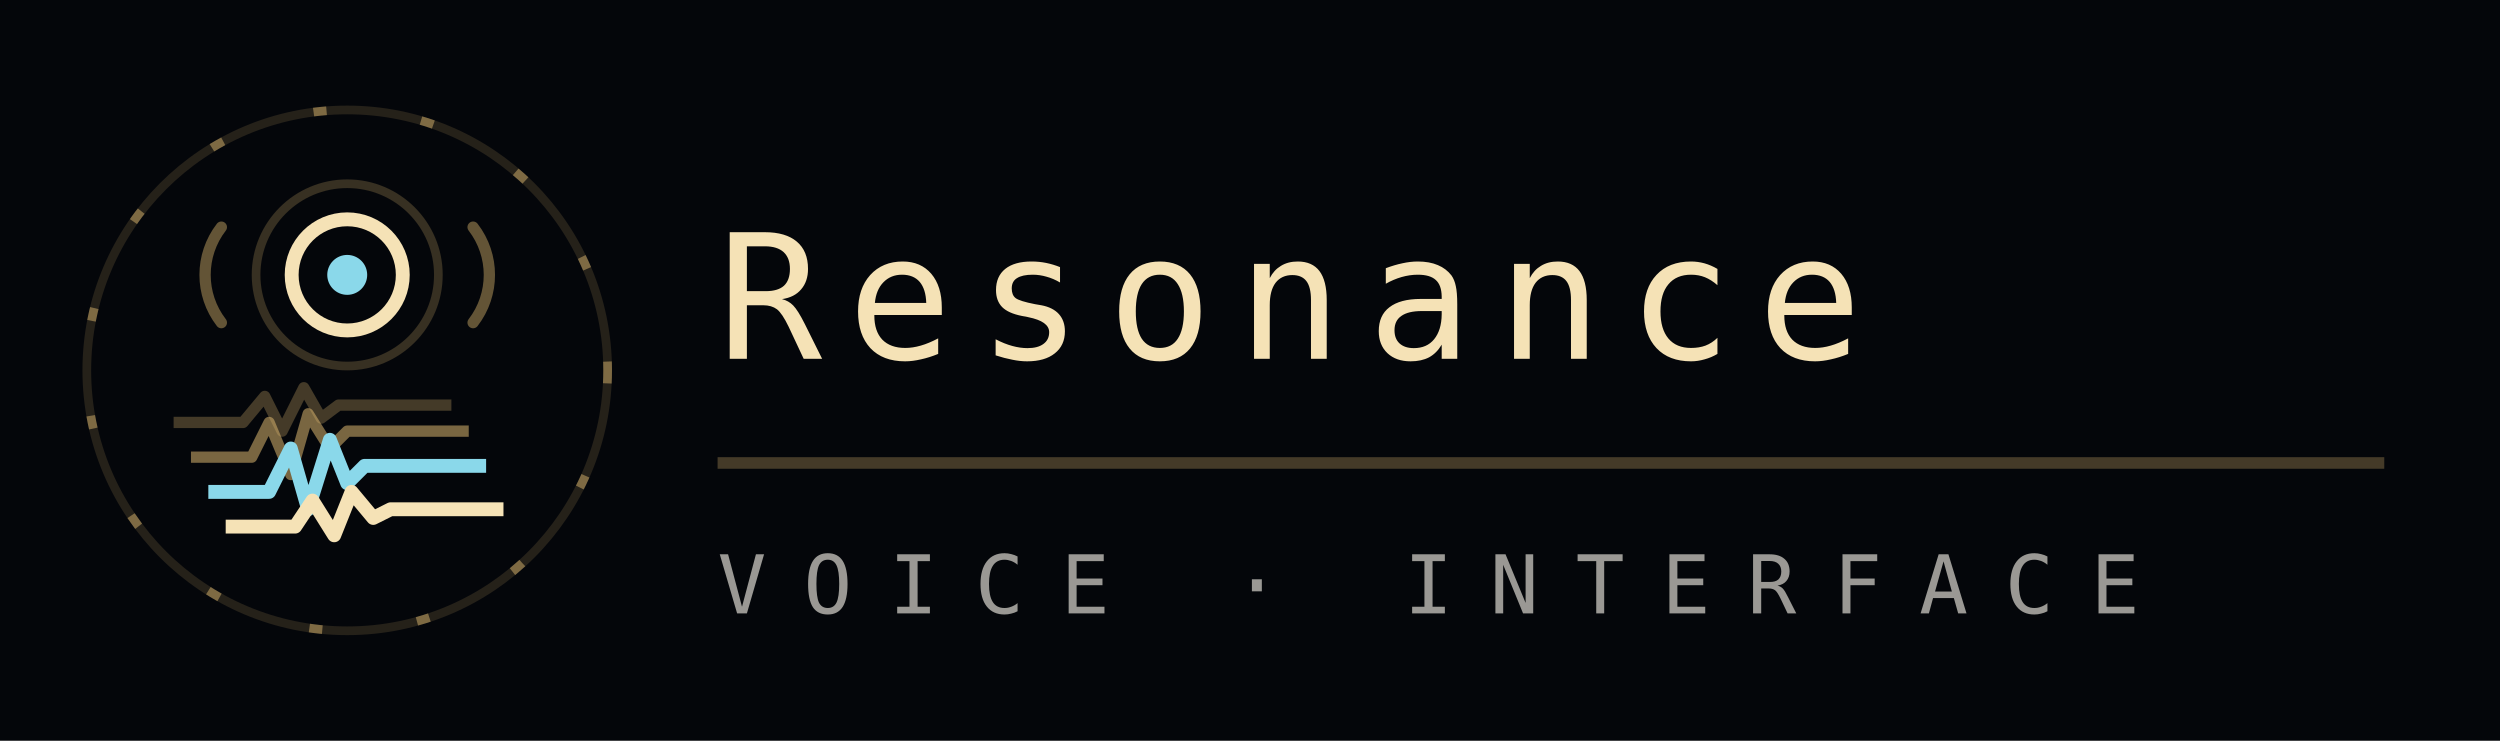
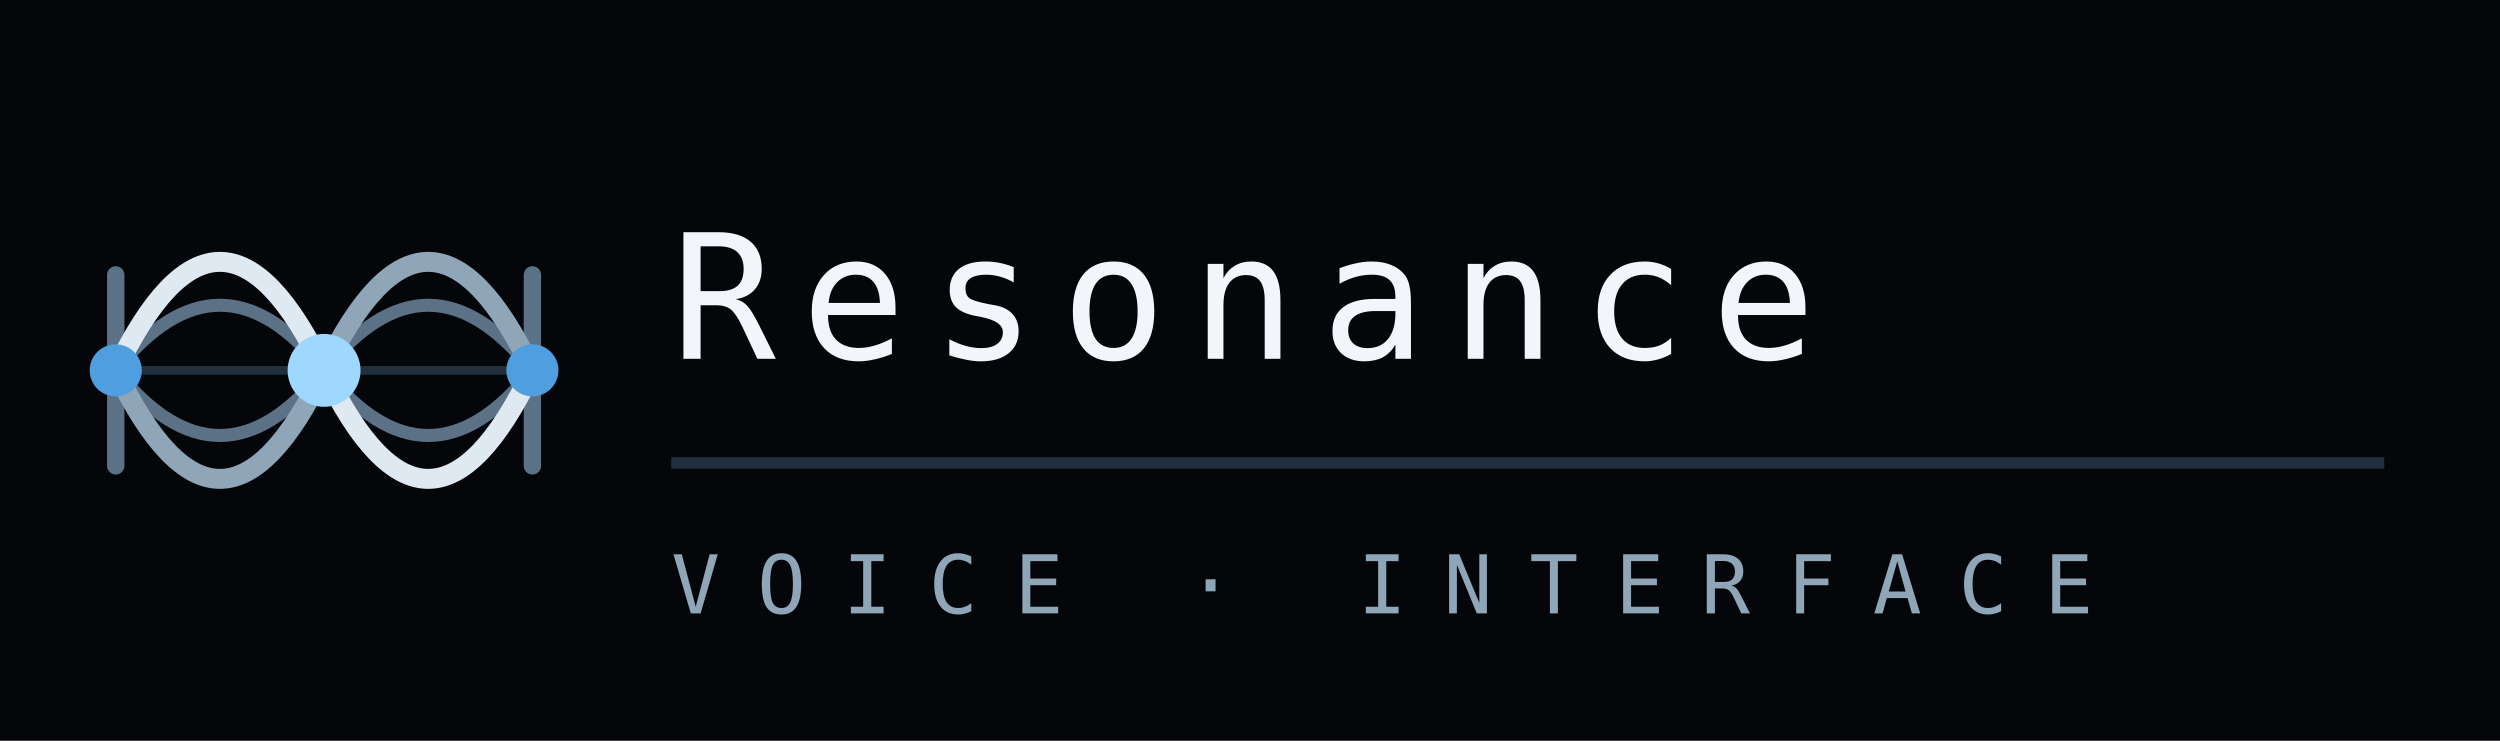
<svg xmlns="http://www.w3.org/2000/svg" viewBox="0 0 216 64" fill="none">
-   <rect width="216" height="64" fill="#04060a" />
-   <g transform="translate(6,8) scale(0.75)">
-     <circle cx="32" cy="32" r="30" stroke="rgba(216,180,110,.16)" />
-     <circle cx="32" cy="32" r="30" stroke="rgba(216,180,110,.5)" stroke-dasharray="1.5 11" />
-     <path d="M17.5 15.5 a9 9 0 0 0 0 11" stroke="rgba(216,180,110,.45)" stroke-width="1.3" stroke-linecap="round" />
-     <path d="M46.5 15.5 a9 9 0 0 1 0 11" stroke="rgba(216,180,110,.45)" stroke-width="1.3" stroke-linecap="round" />
-     <circle cx="32" cy="21" r="10.5" stroke="rgba(216,180,110,.24)" />
-     <circle cx="32" cy="21" r="6.4" stroke="#f5e2b6" stroke-width="1.6" />
-     <circle cx="32" cy="21" r="2.3" fill="#8ad8ea" />
-     <path d="M12 38 H20 l2.5 -3 l2 4 l2.5 -5 l2 3.5 l2 -1.5 H44" stroke="rgba(216,180,110,.3)" stroke-width="1.3" stroke-linejoin="round" />
-     <path d="M14 42 H21 l2 -4 l2.5 6 l2 -7 l2.5 4 l2 -2 H46" stroke="rgba(216,180,110,.55)" stroke-width="1.3" stroke-linejoin="round" />
-     <path d="M16 46 H23 l2.5 -5 l2 7 l2.5 -8 l2 5 l2 -2 H48" stroke="#8ad8ea" stroke-width="1.6" stroke-linejoin="round" />
-     <path d="M18 50 H26 l2 -3 l2.5 4 l2 -5 l2.5 3 l2 -1 H50" stroke="#f5e2b6" stroke-width="1.6" stroke-linejoin="round" />
+   <rect width="216" height="64" fill="#05060a" />
+   <g transform="translate(4,8) scale(0.75)">
+     <line x1="8" y1="32" x2="56" y2="32" stroke="#22303d" stroke-width="1" />
+     <line x1="8" y1="21" x2="8" y2="43" stroke="#5b7186" stroke-width="2" stroke-linecap="round" />
+     <line x1="56" y1="21" x2="56" y2="43" stroke="#5b7186" stroke-width="2" stroke-linecap="round" />
+     <path d="M8 32 Q20 17 32 32 Q44 47 56 32" stroke="#5b7186" stroke-width="1.5" />
+     <path d="M8 32 Q20 47 32 32 Q44 17 56 32" stroke="#5b7186" stroke-width="1.5" />
+     <path d="M8 32 Q20 7 32 32 Q44 57 56 32" stroke="#dfe9f2" stroke-width="2.3" />
+     <path d="M8 32 Q20 57 32 32 Q44 7 56 32" stroke="#8fa6b8" stroke-width="2.3" />
+     <circle cx="8" cy="32" r="3" fill="#4f9fe0" />
+     <circle cx="56" cy="32" r="3" fill="#4f9fe0" />
+     <circle cx="32" cy="32" r="4.2" fill="#9fd8ff" />
  </g>
-   <text x="62" y="31" font-family="ui-monospace,SF Mono,Menlo,monospace" font-size="15" fill="#f5e2b6" letter-spacing="2.2">Resonance</text>
-   <path d="M62 40 H206" stroke="rgba(216,180,110,.3)" />
-   <text x="62" y="53" font-family="ui-monospace,SF Mono,Menlo,monospace" font-size="7" fill="rgba(245,241,232,.62)" letter-spacing="3.2">VOICE · INTERFACE</text>
+   <text x="58" y="31" font-family="ui-monospace,SF Mono,Menlo,monospace" font-size="15" fill="#f2f6fa" letter-spacing="2.2">Resonance</text>
+   <path d="M58 40 H206" stroke="#22303d" stroke-width="1" />
+   <text x="58" y="53" font-family="ui-monospace,SF Mono,Menlo,monospace" font-size="7" fill="#8fa6b8" letter-spacing="3.2">VOICE · INTERFACE</text>
</svg>
